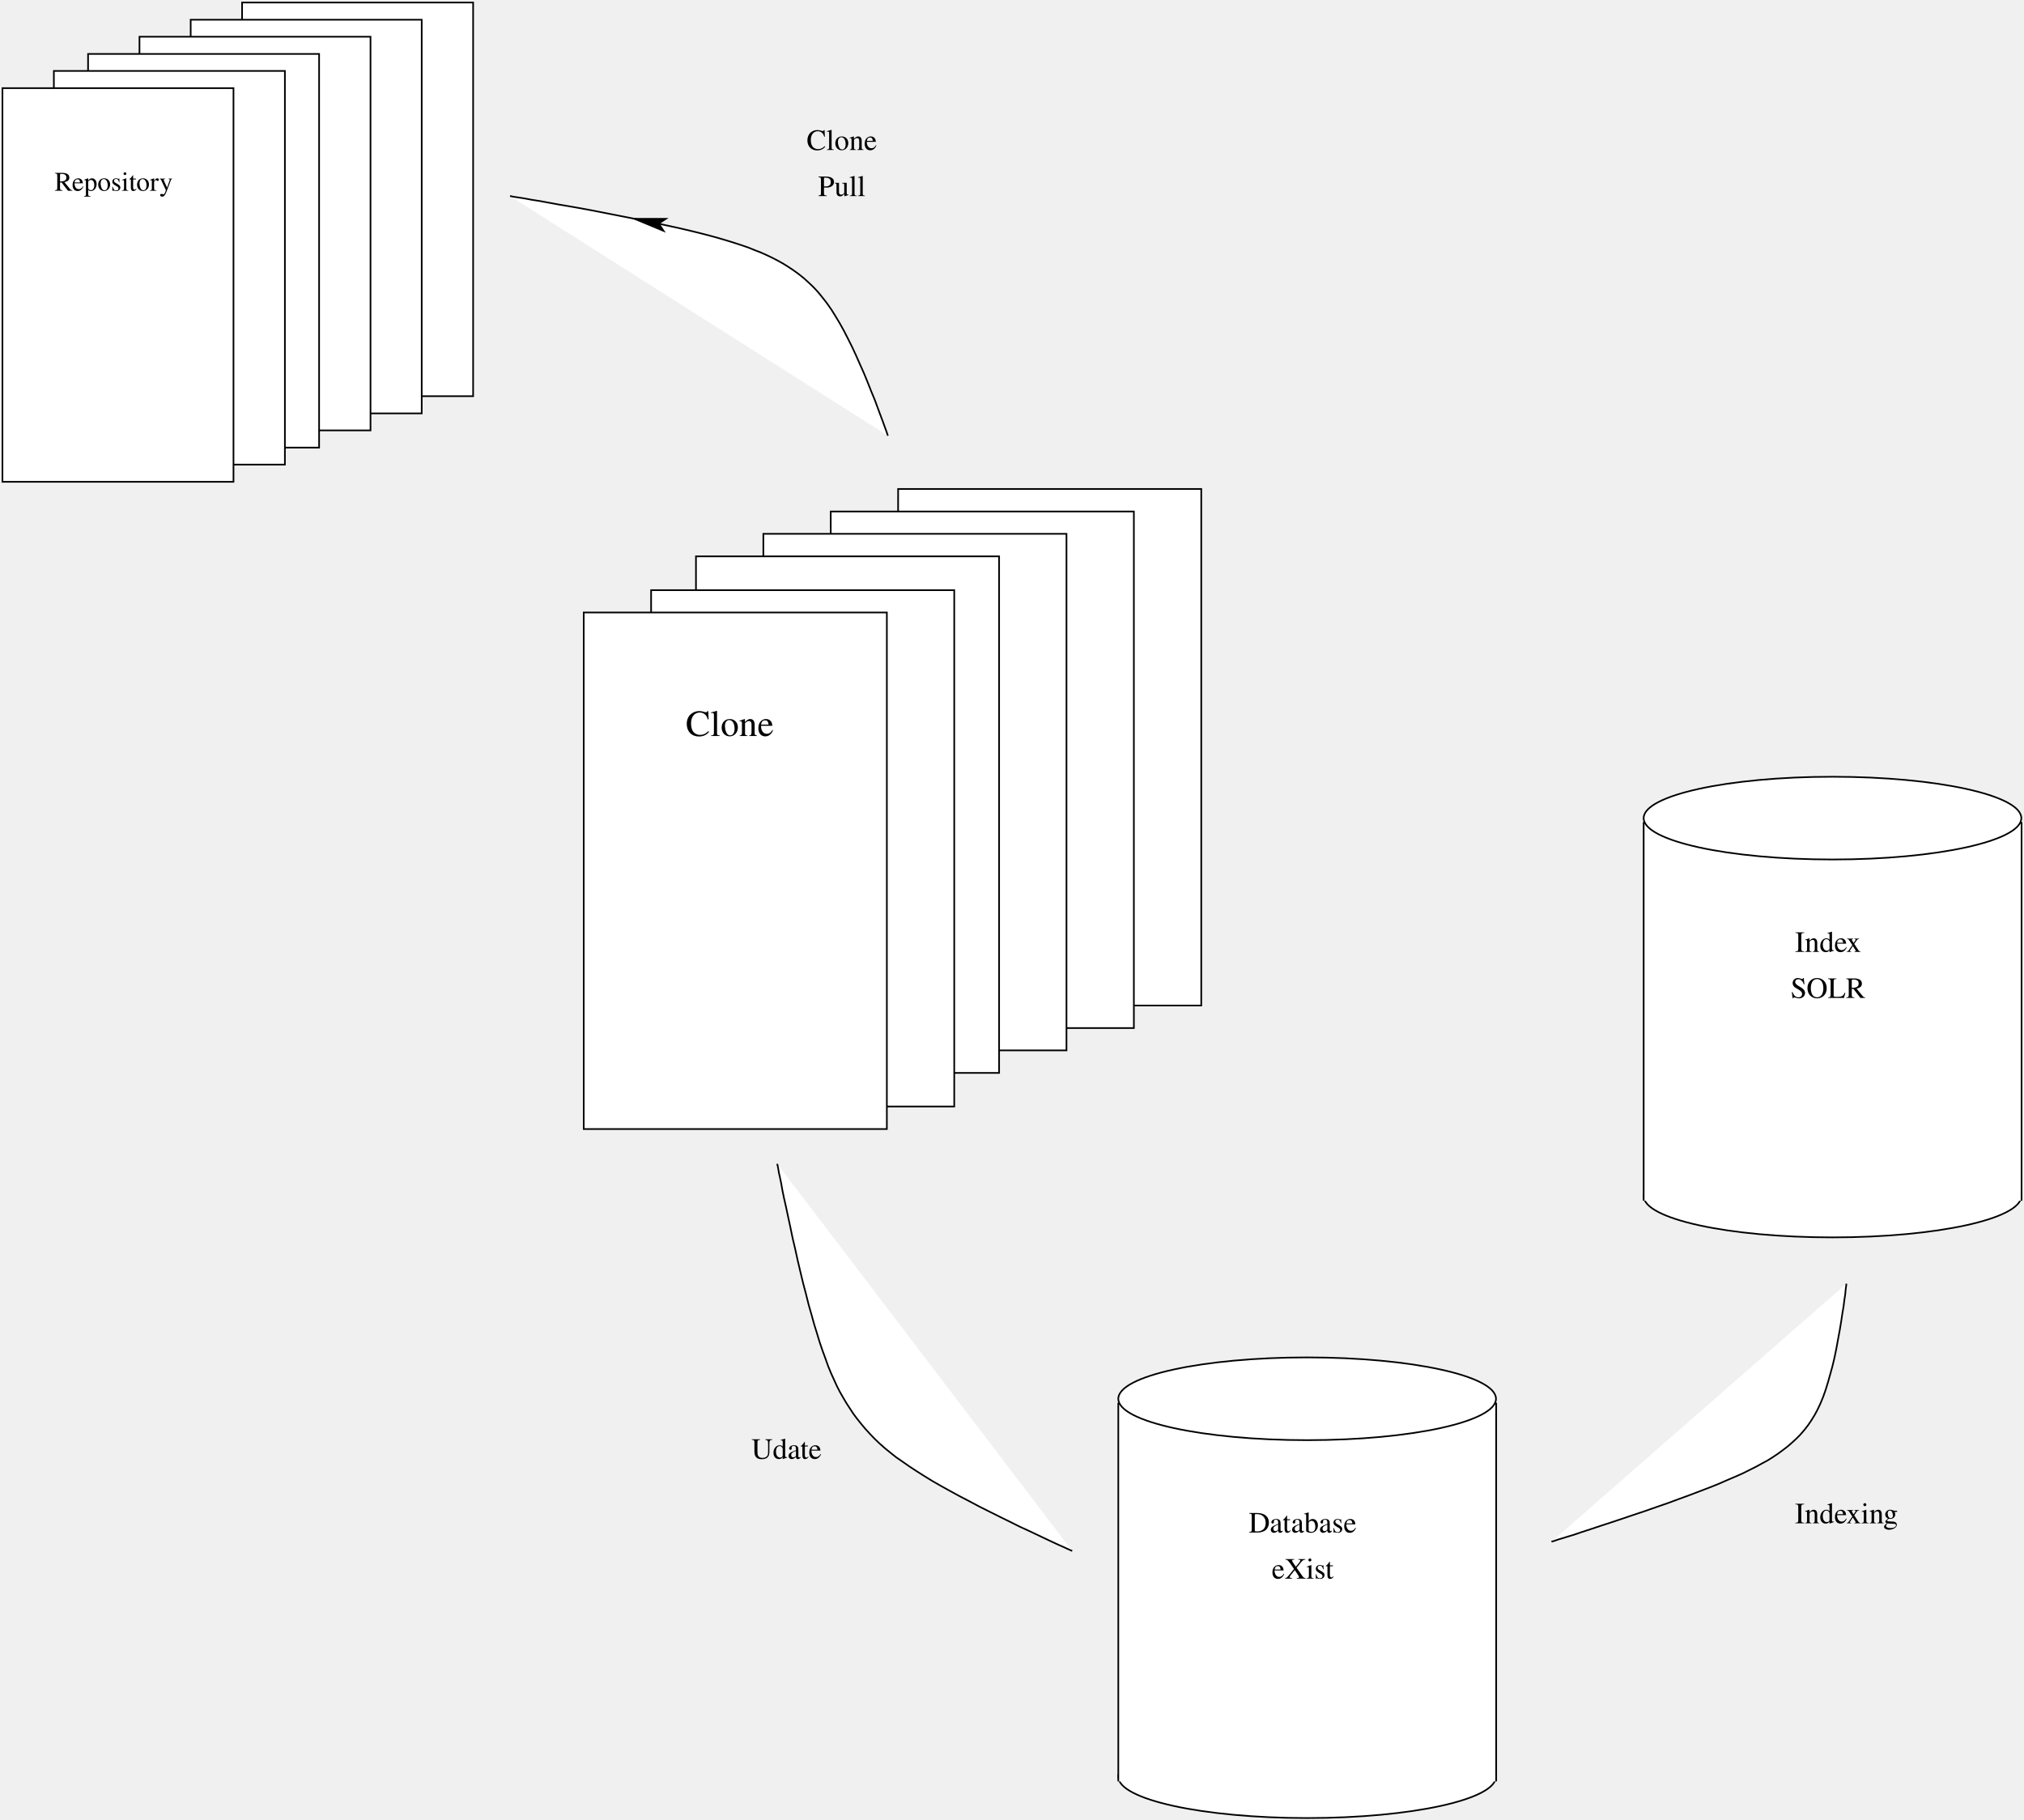
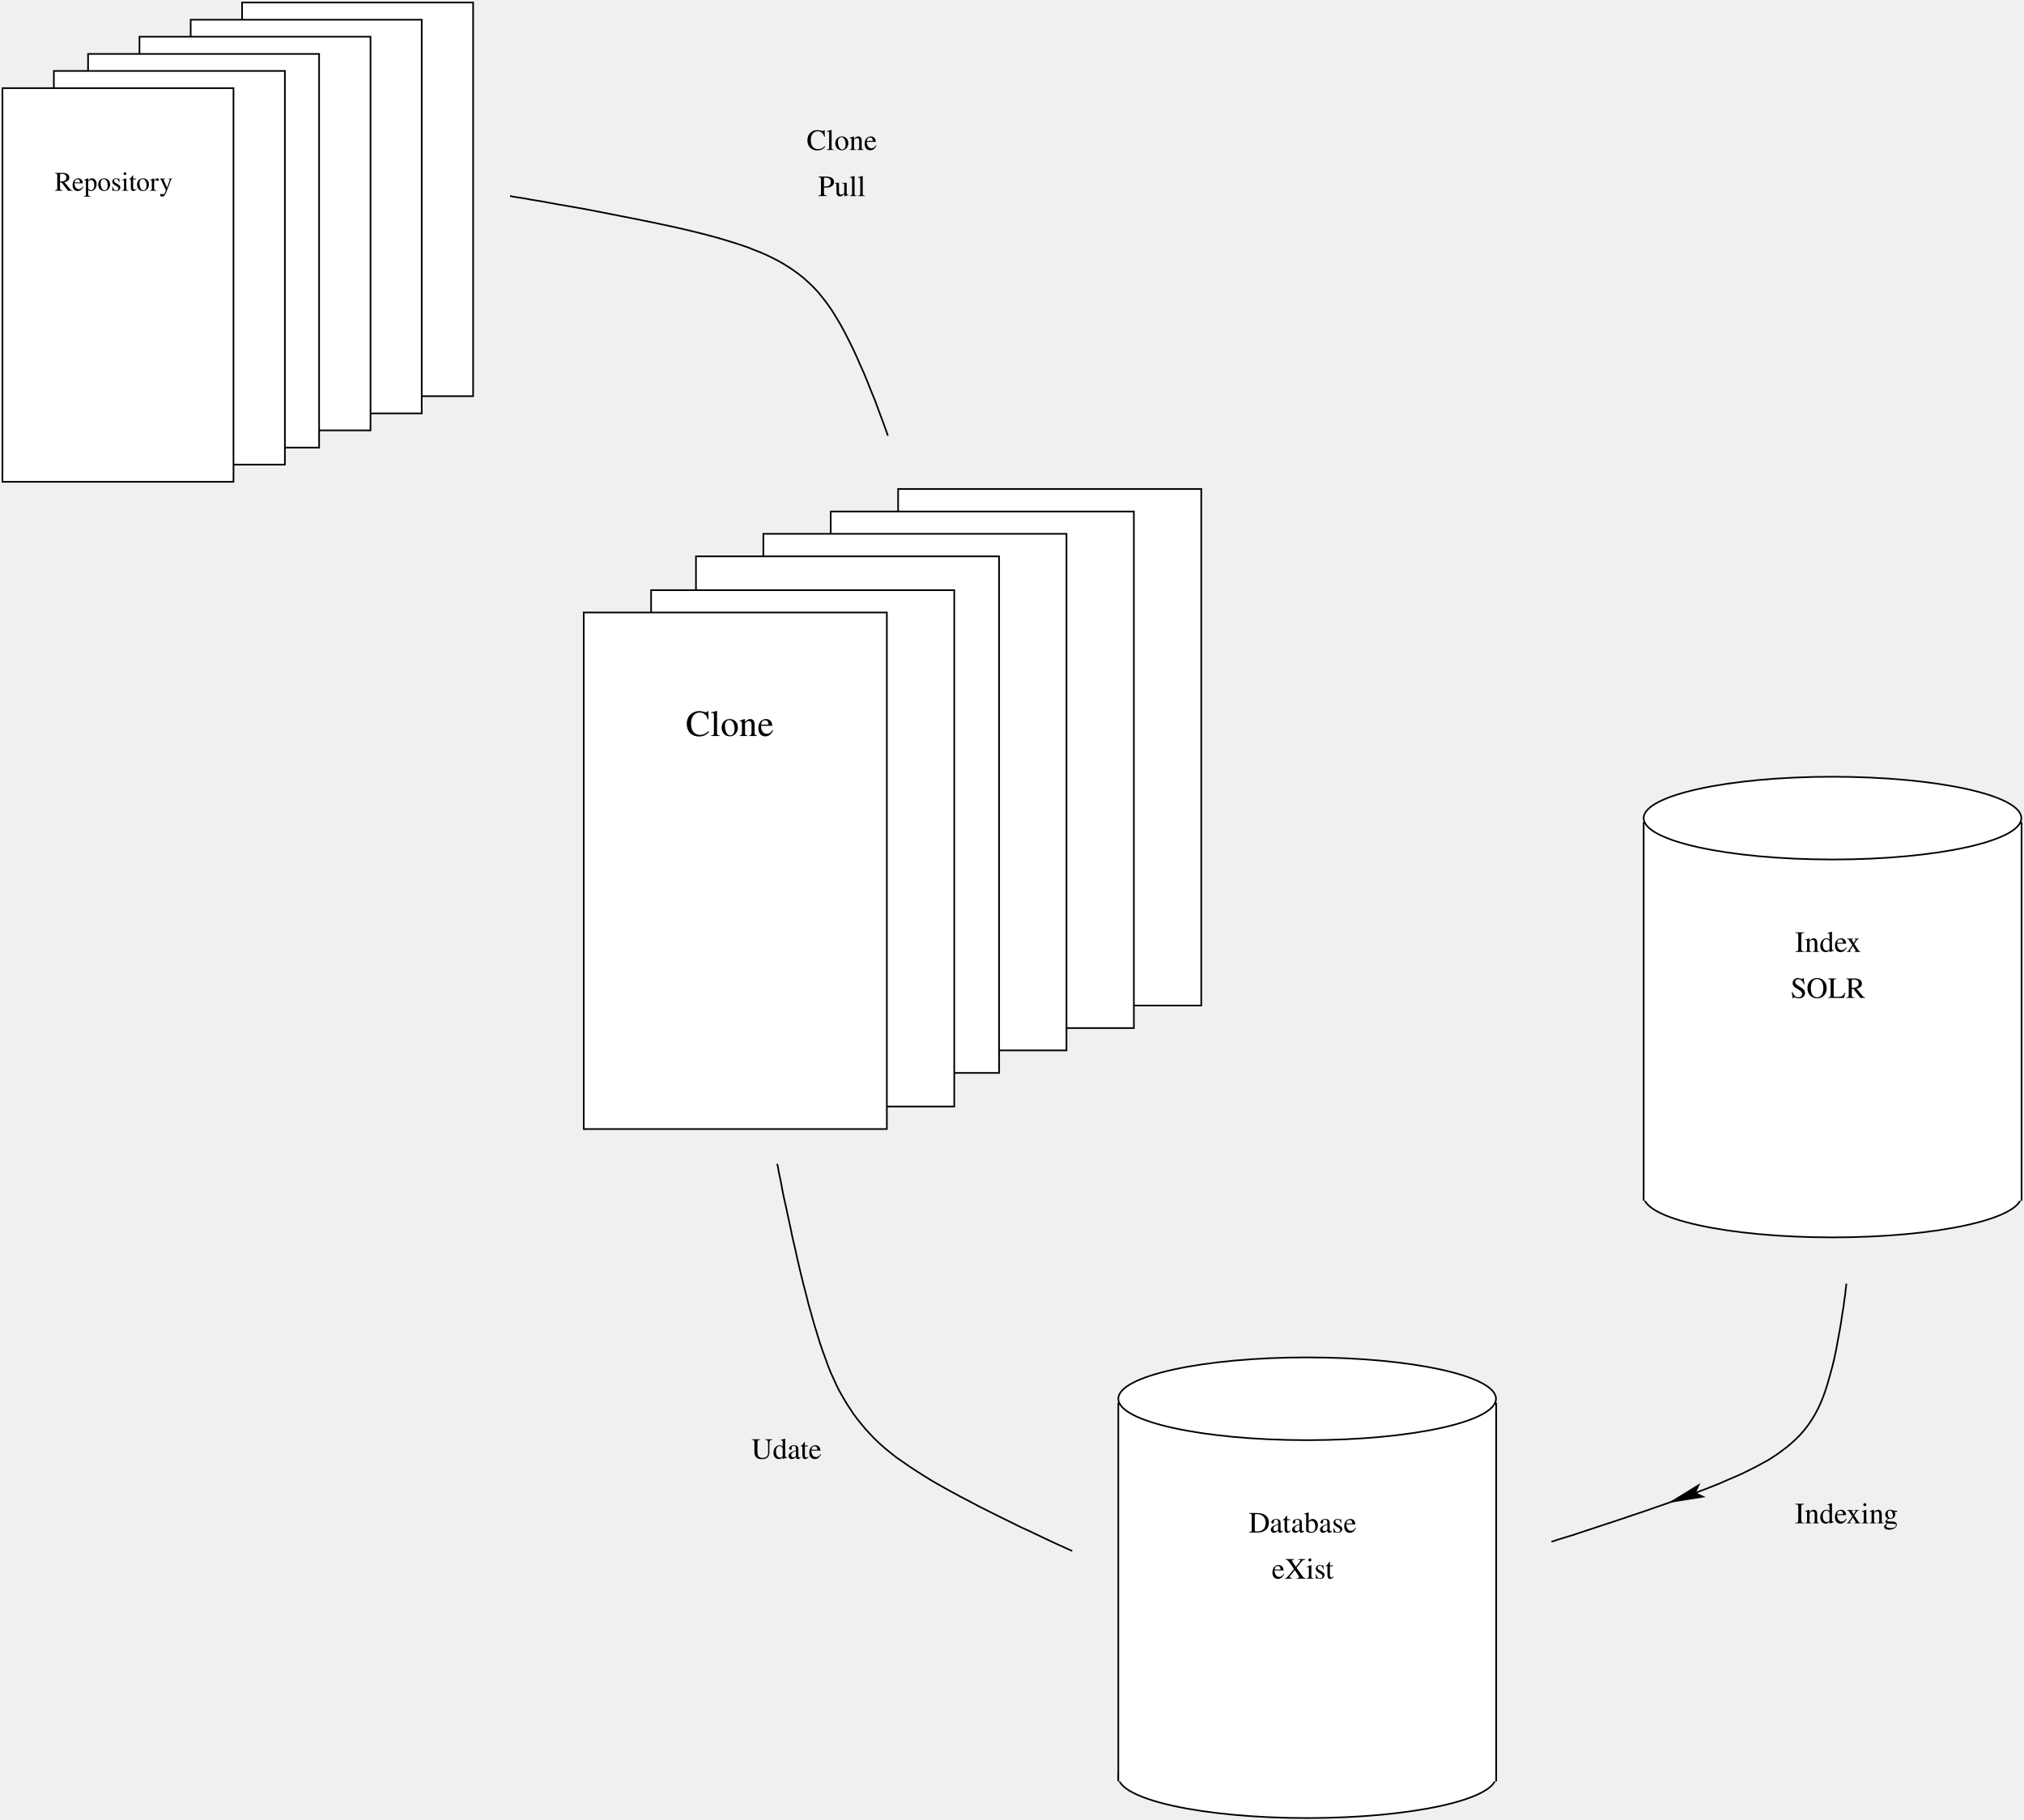
- <svg xmlns="http://www.w3.org/2000/svg" xmlns:xlink="http://www.w3.org/1999/xlink" width="623pt" height="560pt" viewBox="1830 573 9882 8882">
+ <svg xmlns="http://www.w3.org/2000/svg" width="623pt" height="560pt" viewBox="1830 573 9882 8882">
  <g fill="none">
    <ellipse cx="10777" cy="6412" rx="922" ry="202" fill="#ffffff" stroke="#000000" stroke-width="8px" />
    <ellipse cx="8212" cy="9247" rx="922" ry="202" fill="#ffffff" stroke="#000000" stroke-width="8px" />
    <rect x="3012" y="585" width="1128" height="1922" fill="#ffffff" stroke="#000000" stroke-width="8px" />
    <rect x="6215" y="2960" width="1480" height="2522" fill="#ffffff" stroke="#000000" stroke-width="8px" />
    <rect x="2761" y="669" width="1128" height="1922" fill="#ffffff" stroke="#000000" stroke-width="8px" />
    <rect x="5886" y="3070" width="1480" height="2522" fill="#ffffff" stroke="#000000" stroke-width="8px" />
    <rect x="2511" y="752" width="1128" height="1922" fill="#ffffff" stroke="#000000" stroke-width="8px" />
    <rect x="5557" y="3179" width="1480" height="2522" fill="#ffffff" stroke="#000000" stroke-width="8px" />
    <rect x="2260" y="836" width="1128" height="1922" fill="#ffffff" stroke="#000000" stroke-width="8px" />
    <rect x="5228" y="3289" width="1480" height="2522" fill="#ffffff" stroke="#000000" stroke-width="8px" />
    <rect x="2093" y="919" width="1128" height="1922" fill="#ffffff" stroke="#000000" stroke-width="8px" />
    <rect x="5009" y="3454" width="1480" height="2521" fill="#ffffff" stroke="#000000" stroke-width="8px" />
    <rect x="1842" y="1003" width="1128" height="1922" fill="#ffffff" stroke="#000000" stroke-width="8px" />
    <polyline points=" 9855,6435 9855,4590 11700,4590 11700,6435" fill="#ffffff" stroke="#000000" stroke-width="8px" />
    <rect x="4680" y="3563" width="1480" height="2522" fill="#ffffff" stroke="#000000" stroke-width="8px" />
    <polyline points=" 7290,9270 7290,7425 9135,7425 9135,9270" fill="#ffffff" stroke="#000000" stroke-width="8px" />
-     <polyline points=" 4320,1530 4322,1530 4327,1531 4336,1533 4349,1535 4369,1538 4394,1542 4426,1548  4464,1554 4508,1562 4557,1571 4610,1580 4667,1590 4726,1601 4787,1613 4848,1625  4909,1637 4969,1649 5028,1661 5084,1673 5139,1685 5191,1697 5240,1709 5287,1721  5331,1733 5372,1745 5411,1757 5448,1769 5483,1781 5515,1794 5546,1806 5575,1819  5602,1832 5629,1846 5654,1860 5678,1875 5705,1893 5731,1912 5756,1932 5780,1954  5803,1976 5826,2001 5847,2027 5868,2054 5889,2084 5909,2116 5930,2151 5950,2187  5970,2226 5990,2266 6010,2309 6029,2352 6049,2397 6067,2441 6084,2484 6101,2525  6115,2563 6128,2598 6139,2627 6148,2652 6155,2671 6165,2700" fill="#ffffff" stroke="#000000" stroke-width="8px" stroke-linejoin="bevel" />
+     <polyline points=" 9405,8100 9407,8099 9412,8098 9421,8095 9435,8090 9455,8084 9481,8076 9514,8066  9552,8053 9595,8039 9643,8023 9695,8006 9749,7988 9805,7969 9862,7950 9919,7930  9974,7911 10028,7891 10080,7872 10130,7853 10177,7835 10222,7817 10263,7799 10303,7782  10339,7766 10373,7749 10405,7733 10434,7717 10462,7702 10487,7686 10511,7670  10534,7653 10555,7637 10575,7620 10598,7599 10619,7578 10639,7555 10657,7532  10674,7507 10690,7481 10705,7453 10719,7423 10732,7391 10744,7357 10755,7321  10766,7282 10777,7242 10787,7200 10796,7156 10804,7112 10812,7069 10819,7027  10825,6987 10831,6951 10835,6919 10839,6893 10841,6872 10845,6840" stroke="#000000" stroke-width="8px" stroke-linejoin="bevel" />
    <polygon points="" stroke="#000000" stroke-width="8px" stroke-miterlimit="8" fill="#000000" />
    <defs>
      <clipPath id="cp0">
-         <path clip-rule="evenodd" d="M 1830,573 H 11712 V 9455 H 1830 z   M 5070,1700 5046,1664 5081,1641 4904,1629 4901,1642z" />
+         <path clip-rule="evenodd" d="M 1830,573 H 11712 V 9455 H 1830 z   M 10144,7880 10105,7862 10123,7824 9965,7907 9970,7920z" />
      </clipPath>
-       <polyline points=" 5625,6255 5625,6257 5626,6261 5628,6269 5630,6281 5633,6299 5638,6321 5644,6350  5650,6384 5658,6423 5668,6467 5678,6514 5689,6565 5700,6618 5713,6673 5725,6728  5738,6783 5751,6837 5765,6890 5778,6942 5792,6991 5805,7038 5819,7083 5832,7126  5846,7167 5860,7205 5873,7242 5887,7276 5902,7309 5916,7340 5931,7369 5947,7397  5963,7424 5980,7450 5997,7476 6015,7500 6035,7525 6056,7550 6077,7573 6100,7597  6124,7620 6150,7643 6177,7665 6206,7688 6238,7710 6271,7733 6306,7756 6344,7780  6383,7804 6425,7828 6470,7853 6516,7878 6564,7903 6613,7929 6663,7954 6713,7979  6762,8003 6810,8027 6856,8048 6898,8068 6936,8086 6970,8102 6998,8115 7021,8125  7038,8133 7065,8145" id="p0" />
    </defs>
-     <use xlink:href="#p0" fill="#ffffff" />
-     <use xlink:href="#p0" clip-path="url(#cp0)" stroke="#000000" stroke-width="8px" stroke-linejoin="bevel" />
-     <polygon points=" 5081,1641 4928,1641 5070,1700 5046,1664 5081,1641" stroke="#000000" stroke-width="8px" stroke-miterlimit="8" fill="#000000" />
+     <polyline points=" 5625,6255 5625,6257 5626,6261 5628,6269 5630,6281 5633,6299 5638,6321 5644,6350  5650,6384 5658,6423 5668,6467 5678,6514 5689,6565 5700,6618 5713,6673 5725,6728  5738,6783 5751,6837 5765,6890 5778,6942 5792,6991 5805,7038 5819,7083 5832,7126  5846,7167 5860,7205 5873,7242 5887,7276 5902,7309 5916,7340 5931,7369 5947,7397  5963,7424 5980,7450 5997,7476 6015,7500 6035,7525 6056,7550 6077,7573 6100,7597  6124,7620 6150,7643 6177,7665 6206,7688 6238,7710 6271,7733 6306,7756 6344,7780  6383,7804 6425,7828 6470,7853 6516,7878 6564,7903 6613,7929 6663,7954 6713,7979  6762,8003 6810,8027 6856,8048 6898,8068 6936,8086 6970,8102 6998,8115 7021,8125  7038,8133 7065,8145" clip-path="url(#cp0)" stroke="#000000" stroke-width="8px" stroke-linejoin="bevel" />
+     <polygon points=" 10123,7824 9993,7904 10144,7880 10105,7862 10123,7824" stroke="#000000" stroke-width="8px" stroke-miterlimit="8" fill="#000000" />
    <defs>
      <clipPath id="cp1">
-         <path clip-rule="evenodd" d="M 1830,573 H 11712 V 9455 H 1830 z   M 5070,1700 5046,1664 5081,1641 4904,1629 4901,1642z" />
+         <path clip-rule="evenodd" d="M 1830,573 H 11712 V 9455 H 1830 z   M 10144,7880 10105,7862 10123,7824 9965,7907 9970,7920z" />
      </clipPath>
-       <polyline points=" 9405,8100 9407,8099 9412,8098 9421,8095 9435,8090 9455,8084 9481,8076 9514,8066  9552,8053 9595,8039 9643,8023 9695,8006 9749,7988 9805,7969 9862,7950 9919,7930  9974,7911 10028,7891 10080,7872 10130,7853 10177,7835 10222,7817 10263,7799 10303,7782  10339,7766 10373,7749 10405,7733 10434,7717 10462,7702 10487,7686 10511,7670  10534,7653 10555,7637 10575,7620 10598,7599 10619,7578 10639,7555 10657,7532  10674,7507 10690,7481 10705,7453 10719,7423 10732,7391 10744,7357 10755,7321  10766,7282 10777,7242 10787,7200 10796,7156 10804,7112 10812,7069 10819,7027  10825,6987 10831,6951 10835,6919 10839,6893 10841,6872 10845,6840" id="p1" />
    </defs>
-     <use xlink:href="#p1" fill="#ffffff" />
-     <use xlink:href="#p1" clip-path="url(#cp1)" stroke="#000000" stroke-width="8px" stroke-linejoin="bevel" />
+     <polyline points=" 4320,1530 4322,1530 4327,1531 4336,1533 4349,1535 4369,1538 4394,1542 4426,1548  4464,1554 4508,1562 4557,1571 4610,1580 4667,1590 4726,1601 4787,1613 4848,1625  4909,1637 4969,1649 5028,1661 5084,1673 5139,1685 5191,1697 5240,1709 5287,1721  5331,1733 5372,1745 5411,1757 5448,1769 5483,1781 5515,1794 5546,1806 5575,1819  5602,1832 5629,1846 5654,1860 5678,1875 5705,1893 5731,1912 5756,1932 5780,1954  5803,1976 5826,2001 5847,2027 5868,2054 5889,2084 5909,2116 5930,2151 5950,2187  5970,2226 5990,2266 6010,2309 6029,2352 6049,2397 6067,2441 6084,2484 6101,2525  6115,2563 6128,2598 6139,2627 6148,2652 6155,2671 6165,2700" clip-path="url(#cp1)" stroke="#000000" stroke-width="8px" stroke-linejoin="bevel" />
    <polyline points="" stroke="#000000" stroke-width="8px" stroke-miterlimit="8" fill="#000000" />
    <text xml:space="preserve" x="5940" y="1305" fill="#000000" font-family="Times" font-style="normal" font-weight="normal" font-size="144" text-anchor="middle">Clone</text>
    <text xml:space="preserve" x="5940" y="1530" fill="#000000" font-family="Times" font-style="normal" font-weight="normal" font-size="144" text-anchor="middle">Pull</text>
    <text xml:space="preserve" x="2385" y="1504" fill="#000000" font-family="Times" font-style="normal" font-weight="normal" font-size="132" text-anchor="middle">Repository</text>
    <text xml:space="preserve" x="10755" y="5220" fill="#000000" font-family="Times" font-style="normal" font-weight="normal" font-size="144" text-anchor="middle">Index</text>
    <text xml:space="preserve" x="10755" y="5445" fill="#000000" font-family="Times" font-style="normal" font-weight="normal" font-size="144" text-anchor="middle">SOLR</text>
    <text xml:space="preserve" x="8190" y="8055" fill="#000000" font-family="Times" font-style="normal" font-weight="normal" font-size="144" text-anchor="middle">Database</text>
    <text xml:space="preserve" x="8190" y="8280" fill="#000000" font-family="Times" font-style="normal" font-weight="normal" font-size="144" text-anchor="middle">eXist</text>
    <text xml:space="preserve" x="5670" y="7695" fill="#000000" font-family="Times" font-style="normal" font-weight="normal" font-size="144" text-anchor="middle">Udate</text>
    <text xml:space="preserve" x="10845" y="8010" fill="#000000" font-family="Times" font-style="normal" font-weight="normal" font-size="144" text-anchor="middle">Indexing</text>
    <ellipse cx="10777" cy="4567" rx="922" ry="202" fill="#ffffff" stroke="#000000" stroke-width="8px" />
    <ellipse cx="8212" cy="7402" rx="922" ry="202" fill="#ffffff" stroke="#000000" stroke-width="8px" />
    <text xml:space="preserve" x="5393" y="4166" fill="#000000" font-family="Times" font-style="normal" font-weight="normal" font-size="180" text-anchor="middle">Clone</text>
  </g>
</svg>
